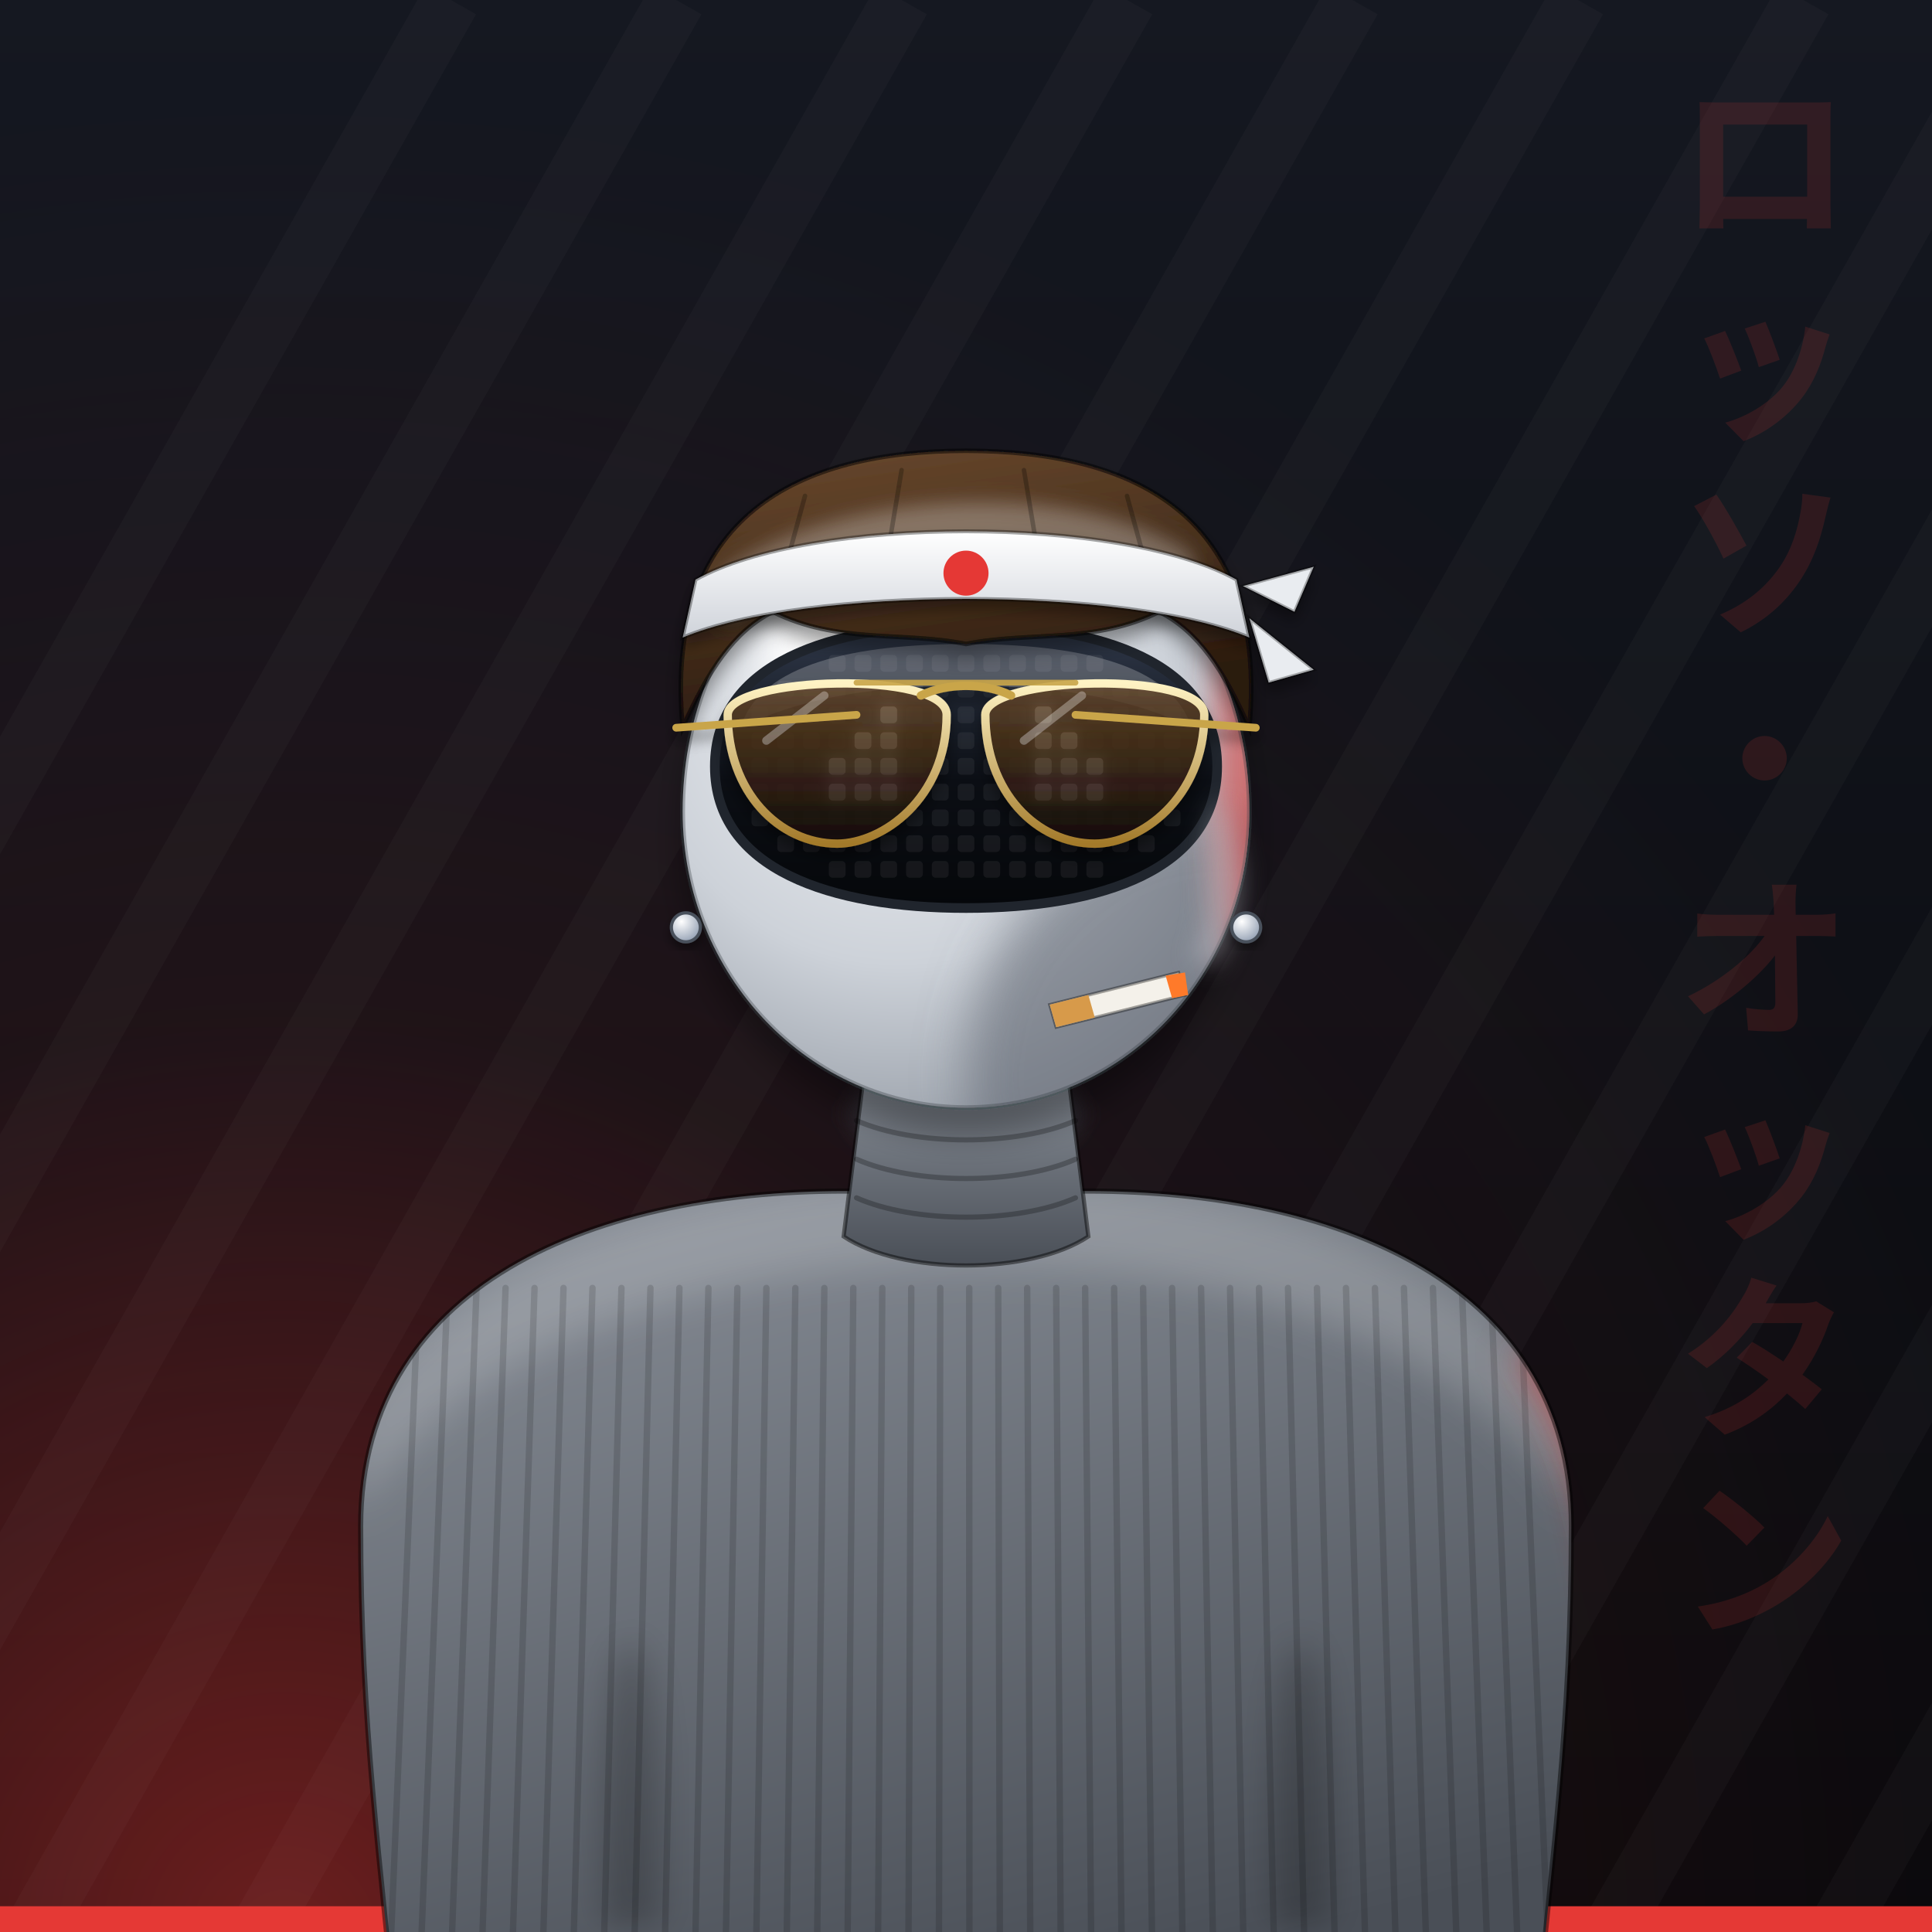
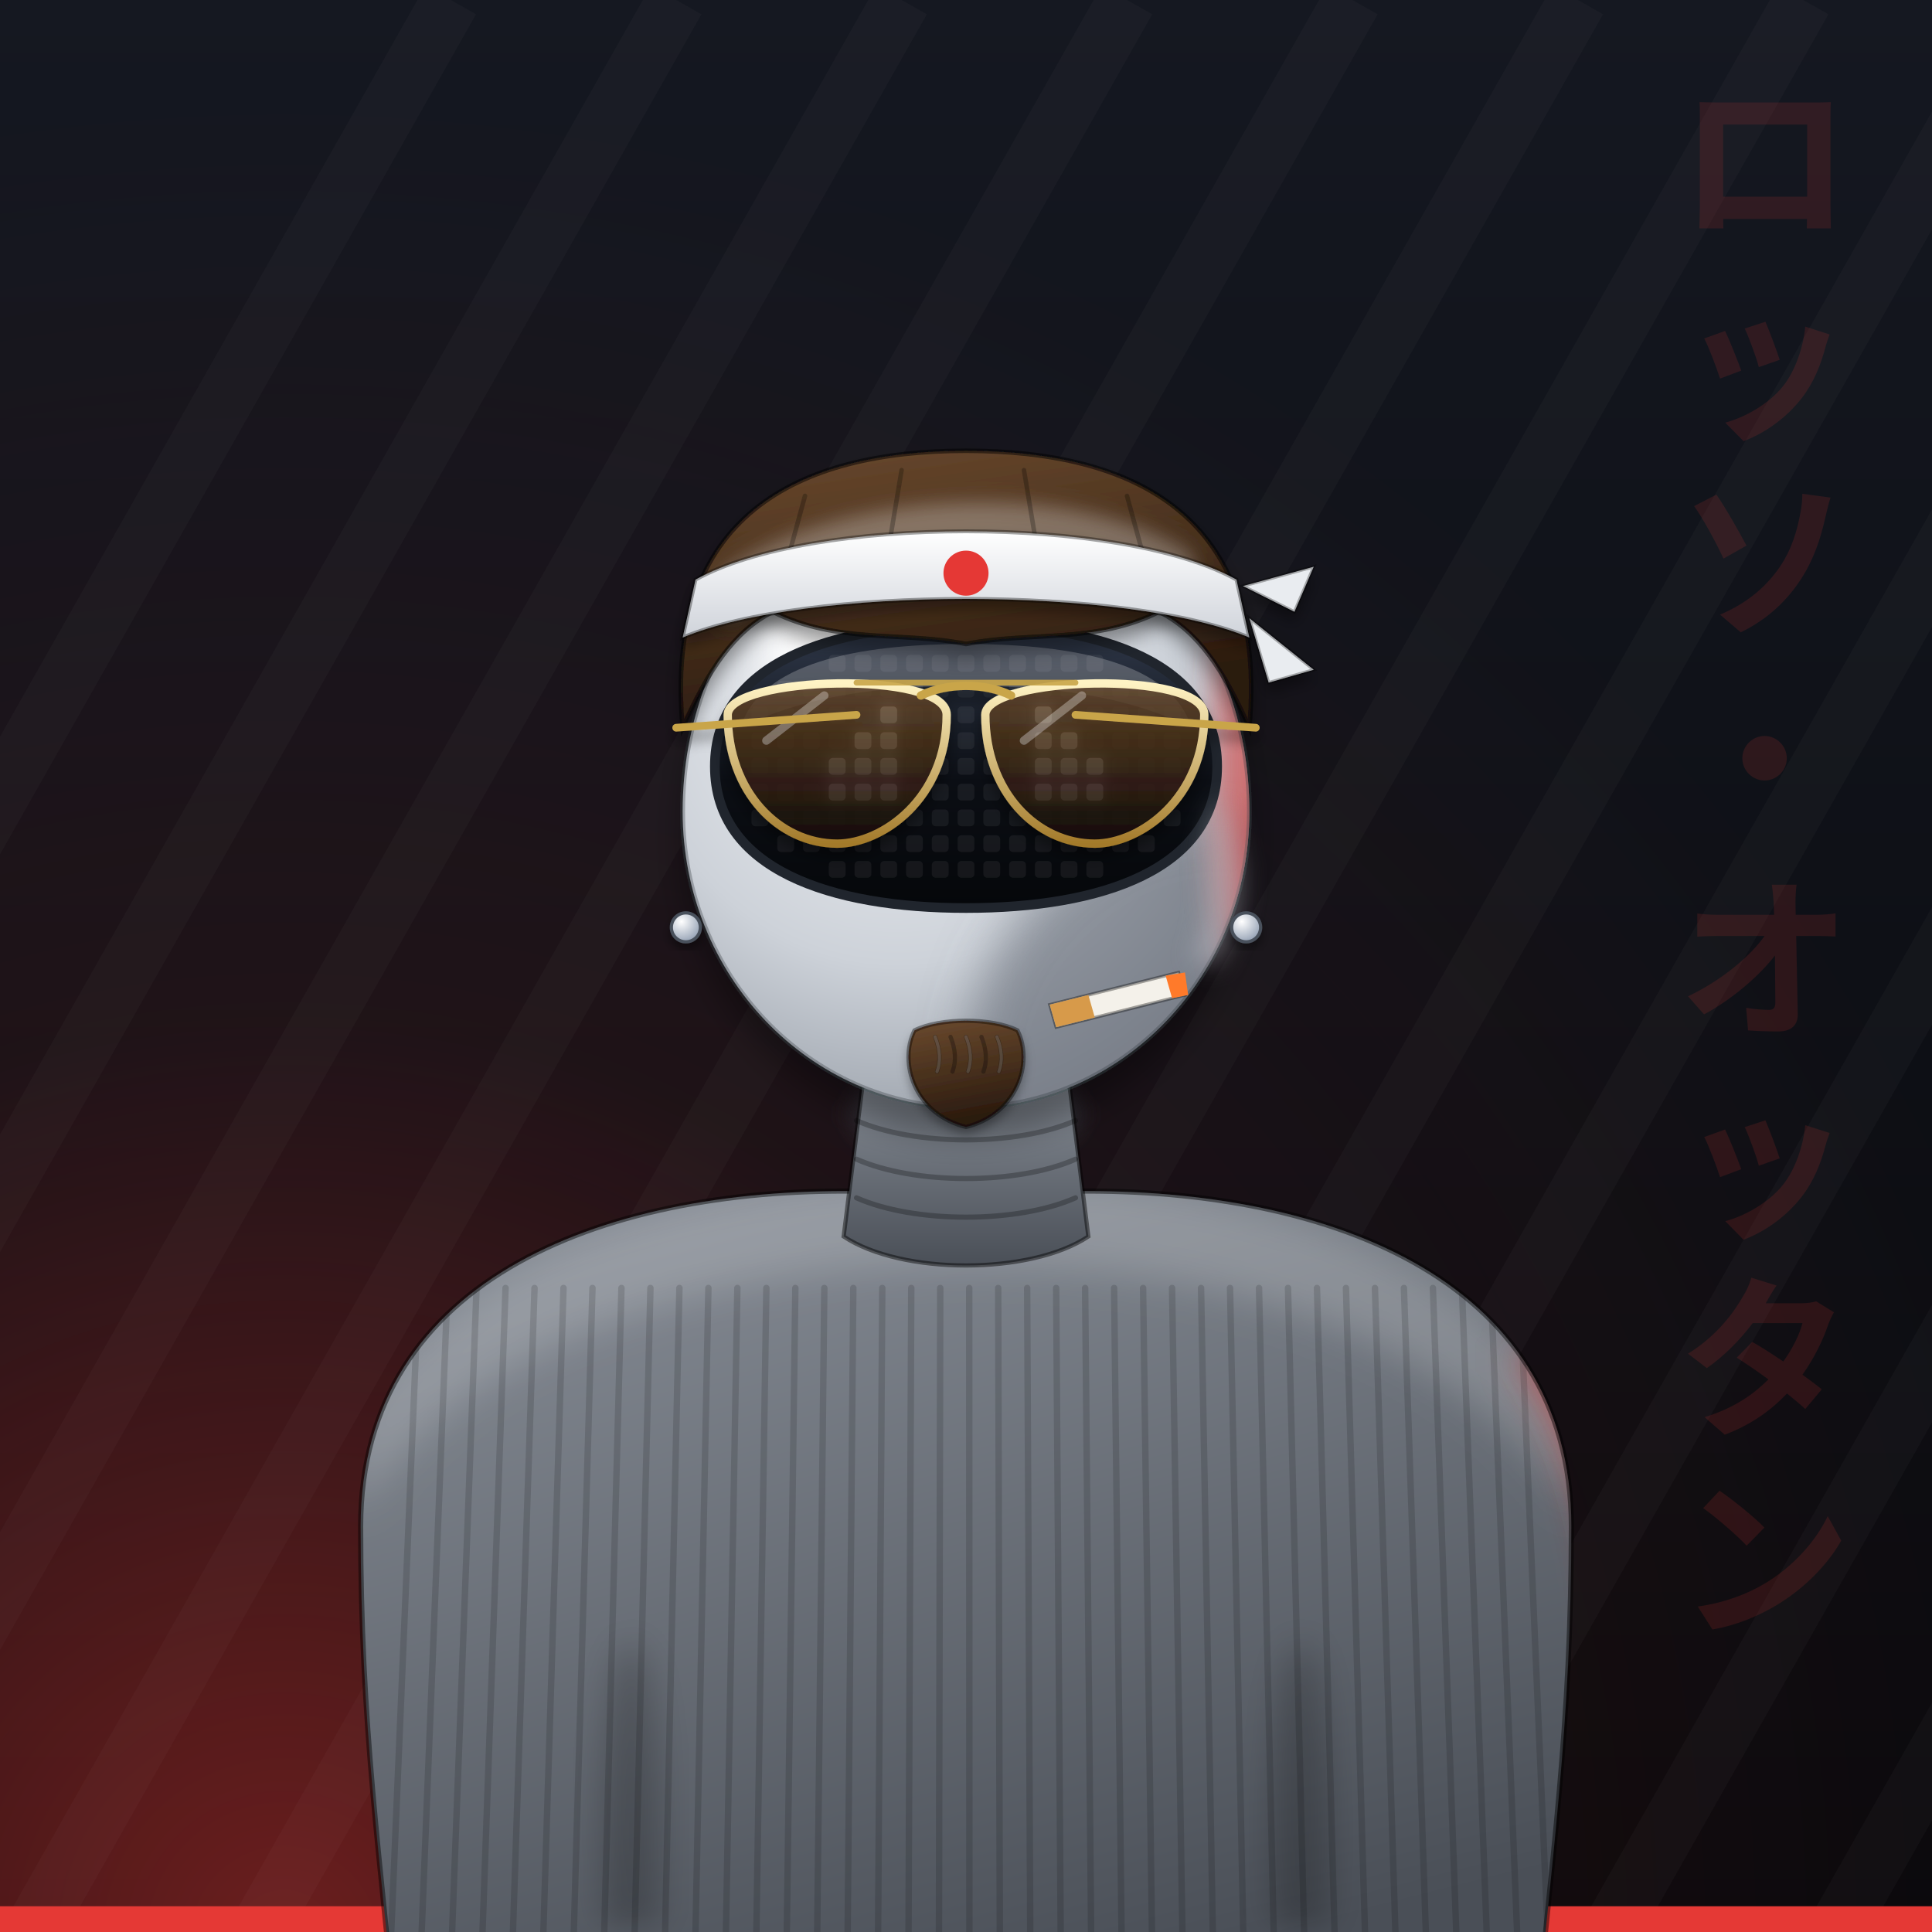
<svg xmlns="http://www.w3.org/2000/svg" viewBox="0 0 600 600" width="600" height="600">
  <defs>
    <linearGradient id="lg00001" x1="0" y1="0" x2="0" y2="1">
      <stop offset="0" stop-color="#151821" stop-opacity="1" />
      <stop offset="1" stop-color="#07080b" stop-opacity="1" />
    </linearGradient>
    <radialGradient id="rg00002" cx="0.15" cy="1" r="0.95">
      <stop offset="0" stop-color="#e53935" stop-opacity="0.45" />
      <stop offset="0.5" stop-color="#e53935" stop-opacity="0.08" />
      <stop offset="1" stop-color="#e53935" stop-opacity="0" />
    </radialGradient>
    <linearGradient id="lg00003" x1="0" y1="0" x2="0.3" y2="1">
      <stop offset="0" stop-color="#6b4a2e" stop-opacity="1" />
      <stop offset="1" stop-color="#2a1a0e" stop-opacity="1" />
    </linearGradient>
    <filter id="b5" x="-50%" y="-50%" width="200%" height="200%">
      <feGaussianBlur stdDeviation="3.0" />
    </filter>
    <filter id="b8" x="-50%" y="-50%" width="200%" height="200%">
      <feGaussianBlur stdDeviation="4.8" />
    </filter>
    <clipPath id="cp00006">
      <path d="M212,196 C206,130 248,110 300,110 C352,110 394,130 388,196 C380,178 372,166 360,160 C340,170 320,166 300,170 C280,166 260,170 240,160 C228,166 220,178 212,196 Z" />
    </clipPath>
    <filter id="ds00008" x="-30%" y="-30%" width="160%" height="160%">
      <feDropShadow dx="0" dy="4" stdDeviation="3.0" flood-opacity="0.4" />
    </filter>
    <clipPath id="cp00009">
      <path d="M278,296 L322,296 L326,384 L274,384 Z" />
    </clipPath>
    <radialGradient id="rg00010" cx="0.38" cy="0.3" r="0.85">
      <stop offset="0" stop-color="#f6f7f9" stop-opacity="1" />
      <stop offset="0.55" stop-color="#cdd2d9" stop-opacity="1" />
      <stop offset="1" stop-color="#8a919b" stop-opacity="1" />
    </radialGradient>
    <filter id="b6" x="-50%" y="-50%" width="200%" height="200%">
      <feGaussianBlur stdDeviation="3.6" />
    </filter>
    <filter id="b4" x="-50%" y="-50%" width="200%" height="200%">
      <feGaussianBlur stdDeviation="2.4" />
    </filter>
    <filter id="b2" x="-50%" y="-50%" width="200%" height="200%">
      <feGaussianBlur stdDeviation="1.2" />
    </filter>
    <clipPath id="cp00016">
      <path d="M118,480 C118,402 205,372 300,372 C395,372 482,402 482,480 C482,542 476,582 470,640 L130,640 C124,582 118,542 118,480 Z" />
    </clipPath>
    <radialGradient id="rg00017" cx="0.38" cy="0.3" r="0.85">
      <stop offset="0" stop-color="#f6f7f9" stop-opacity="1" />
      <stop offset="0.55" stop-color="#cdd2d9" stop-opacity="1" />
      <stop offset="1" stop-color="#8a919b" stop-opacity="1" />
    </radialGradient>
    <filter id="b26.0" x="-50%" y="-50%" width="200%" height="200%">
      <feGaussianBlur stdDeviation="15.6" />
    </filter>
    <filter id="b20.22222222222222" x="-50%" y="-50%" width="200%" height="200%">
      <feGaussianBlur stdDeviation="12.133" />
    </filter>
    <filter id="b18.2" x="-50%" y="-50%" width="200%" height="200%">
      <feGaussianBlur stdDeviation="10.92" />
    </filter>
    <clipPath id="cp00022">
      <path d="M112,474 C112,396 190,368 270,370 Q300,398 330,370 C410,368 488,396 488,474 C488,536 482,576 476,640 L124,640 C118,576 112,536 112,474 Z" />
    </clipPath>
    <linearGradient id="lg00023" x1="0" y1="0" x2="0.35" y2="1">
      <stop offset="0" stop-color="#8a9099" stop-opacity="1" />
      <stop offset="1" stop-color="#4a4f57" stop-opacity="1" />
    </linearGradient>
    <filter id="b10" x="-50%" y="-50%" width="200%" height="200%">
      <feGaussianBlur stdDeviation="6.0" />
    </filter>
    <filter id="b9" x="-50%" y="-50%" width="200%" height="200%">
      <feGaussianBlur stdDeviation="5.4" />
    </filter>
    <clipPath id="cp00028">
      <path d="M112,474 C112,396 190,368 270,370 Q300,398 330,370 C410,368 488,396 488,474 C488,536 482,576 476,640 L124,640 C118,576 112,536 112,474 Z" />
    </clipPath>
    <linearGradient id="lg00029" x1="0" y1="0" x2="0" y2="1">
      <stop offset="0" stop-color="#8a9099" stop-opacity="1" />
      <stop offset="1" stop-color="#4a4f57" stop-opacity="1" />
    </linearGradient>
    <clipPath id="cp00030">
      <path d="M300,122 C348.6,122 388,166.8 388,222 C388,272.8 348.6,314 300,314 C251.4,314 212,272.8 212,222 C212,166.8 251.4,122 300,122 Z" />
    </clipPath>
    <radialGradient id="rg00031" cx="0.38" cy="0.3" r="0.85">
      <stop offset="0" stop-color="#f6f7f9" stop-opacity="1" />
      <stop offset="0.55" stop-color="#cdd2d9" stop-opacity="1" />
      <stop offset="1" stop-color="#8a919b" stop-opacity="1" />
    </radialGradient>
    <filter id="b12.571428571428571" x="-50%" y="-50%" width="200%" height="200%">
      <feGaussianBlur stdDeviation="7.543" />
    </filter>
    <filter id="b9.777777777777779" x="-50%" y="-50%" width="200%" height="200%">
      <feGaussianBlur stdDeviation="5.867" />
    </filter>
    <filter id="b8.8" x="-50%" y="-50%" width="200%" height="200%">
      <feGaussianBlur stdDeviation="5.28" />
    </filter>
    <filter id="ds00037" x="-30%" y="-30%" width="160%" height="160%">
      <feDropShadow dx="0" dy="8" stdDeviation="5.0" flood-opacity="0.35" />
    </filter>
-     <linearGradient id="lg00038" x1="0" y1="0" x2="0" y2="1">
+     <linearGradient id="lg00038" x1="0" y1="0" x2="0.2" y2="1">
+       <stop offset="0" stop-color="#6b4a2e" stop-opacity="1" />
+       <stop offset="1" stop-color="#2a1a0e" stop-opacity="1" />
+     </linearGradient>
+     <clipPath id="cp00041">
+       <path d="M284,290 C292,286 308,286 316,290 C321,300 316,316 300,320 C284,316 279,300 284,290 Z" />
+     </clipPath>
+     <filter id="ds00043" x="-30%" y="-30%" width="160%" height="160%">
+       <feDropShadow dx="0" dy="2" stdDeviation="1.5" flood-opacity="0.35" />
+     </filter>
+     <linearGradient id="lg00044" x1="0" y1="0" x2="0" y2="1">
      <stop offset="0" stop-color="#30394a" stop-opacity="1" />
      <stop offset="0.55" stop-color="#0b0e14" stop-opacity="1" />
      <stop offset="1" stop-color="#05070a" stop-opacity="1" />
    </linearGradient>
-     <filter id="fxglowled00039f" x="-20%" y="-20%" width="140%" height="140%">
+     <filter id="fxglowled00045f" x="-20%" y="-20%" width="140%" height="140%">
      <feGaussianBlur stdDeviation="2.5" result="b" />
      <feMerge>
        <feMergeNode in="b" />
        <feMergeNode in="SourceGraphic" />
      </feMerge>
    </filter>
-     <clipPath id="cp00040">
+     <clipPath id="cp00046">
      <path d="M222,208 C222,176 258,164 300,164 C342,164 378,176 378,208 C378,240 342,252 300,252 C258,252 222,240 222,208 Z" />
    </clipPath>
-     <radialGradient id="rg00042" cx="0.35" cy="0.3" r="0.7">
+     <radialGradient id="rg00048" cx="0.35" cy="0.3" r="0.7">
      <stop offset="0" stop-color="#ffffff" stop-opacity="1" />
      <stop offset="1" stop-color="#9aa6b8" stop-opacity="1" />
    </radialGradient>
-     <radialGradient id="rg00043" cx="0.35" cy="0.3" r="0.7">
+     <radialGradient id="rg00049" cx="0.35" cy="0.3" r="0.7">
      <stop offset="0" stop-color="#ffffff" stop-opacity="1" />
      <stop offset="1" stop-color="#9aa6b8" stop-opacity="1" />
    </radialGradient>
-     <filter id="ds00045" x="-30%" y="-30%" width="160%" height="160%">
+     <filter id="ds00051" x="-30%" y="-30%" width="160%" height="160%">
      <feDropShadow dx="0" dy="2" stdDeviation="1.5" flood-opacity="0.4" />
    </filter>
-     <linearGradient id="lg00046" x1="0" y1="0" x2="0" y2="1">
+     <linearGradient id="lg00052" x1="0" y1="0" x2="0" y2="1">
      <stop offset="0" stop-color="#ffffff" stop-opacity="1" />
      <stop offset="1" stop-color="#cfd3da" stop-opacity="1" />
    </linearGradient>
-     <filter id="ds00048" x="-30%" y="-30%" width="160%" height="160%">
+     <filter id="ds00054" x="-30%" y="-30%" width="160%" height="160%">
      <feDropShadow dx="0" dy="3" stdDeviation="2.0" flood-opacity="0.35" />
    </filter>
-     <linearGradient id="lg00049" x1="0" y1="0" x2="0" y2="1">
+     <linearGradient id="lg00055" x1="0" y1="0" x2="0" y2="1">
      <stop offset="0" stop-color="#6a4a2a" stop-opacity="0.75" />
      <stop offset="1" stop-color="#120a05" stop-opacity="0.9" />
    </linearGradient>
-     <linearGradient id="lg00050" x1="0" y1="0" x2="0" y2="1">
+     <linearGradient id="lg00056" x1="0" y1="0" x2="0" y2="1">
      <stop offset="0" stop-color="#fff3c4" stop-opacity="1" />
      <stop offset="1" stop-color="#a37a2a" stop-opacity="1" />
    </linearGradient>
-     <linearGradient id="lg00051" x1="0" y1="0" x2="0" y2="1">
+     <linearGradient id="lg00057" x1="0" y1="0" x2="0" y2="1">
      <stop offset="0" stop-color="#6a4a2a" stop-opacity="0.75" />
      <stop offset="1" stop-color="#120a05" stop-opacity="0.9" />
    </linearGradient>
-     <linearGradient id="lg00052" x1="0" y1="0" x2="0" y2="1">
+     <linearGradient id="lg00058" x1="0" y1="0" x2="0" y2="1">
      <stop offset="0" stop-color="#fff3c4" stop-opacity="1" />
      <stop offset="1" stop-color="#a37a2a" stop-opacity="1" />
    </linearGradient>
-     <filter id="ds00054" x="-30%" y="-30%" width="160%" height="160%">
+     <filter id="ds00060" x="-30%" y="-30%" width="160%" height="160%">
      <feDropShadow dx="0" dy="3" stdDeviation="2.0" flood-opacity="0.4" />
    </filter>
  </defs>
  <g id="Hintergrund">
    <rect width="600" height="600" fill="url(#lg00001)" />
    <rect width="600" height="600" fill="url(#rg00002)" />
    <path d="M-200,600 L140,0" stroke="#ffffff" stroke-opacity=".025" stroke-width="18" />
    <path d="M-130,600 L210,0" stroke="#ffffff" stroke-opacity=".025" stroke-width="18" />
    <path d="M-60,600 L280,0" stroke="#ffffff" stroke-opacity=".025" stroke-width="18" />
    <path d="M10,600 L350,0" stroke="#ffffff" stroke-opacity=".025" stroke-width="18" />
    <path d="M80,600 L420,0" stroke="#ffffff" stroke-opacity=".025" stroke-width="18" />
    <path d="M150,600 L490,0" stroke="#ffffff" stroke-opacity=".025" stroke-width="18" />
    <path d="M220,600 L560,0" stroke="#ffffff" stroke-opacity=".025" stroke-width="18" />
    <path d="M290,600 L630,0" stroke="#ffffff" stroke-opacity=".025" stroke-width="18" />
    <path d="M360,600 L700,0" stroke="#ffffff" stroke-opacity=".025" stroke-width="18" />
    <path d="M430,600 L770,0" stroke="#ffffff" stroke-opacity=".025" stroke-width="18" />
    <path d="M500,600 L840,0" stroke="#ffffff" stroke-opacity=".025" stroke-width="18" />
    <path d="M570,600 L910,0" stroke="#ffffff" stroke-opacity=".025" stroke-width="18" />
    <path d="M640,600 L980,0" stroke="#ffffff" stroke-opacity=".025" stroke-width="18" />
    <path d="M710,600 L1050,0" stroke="#ffffff" stroke-opacity=".025" stroke-width="18" />
    <text x="548" y="70" text-anchor="middle" font-size="54" font-weight="700" font-family="Yu Gothic, Meiryo, Noto Sans JP, sans-serif" fill="#e53935" fill-opacity=".14">ロ</text>
    <text x="548" y="132" text-anchor="middle" font-size="54" font-weight="700" font-family="Yu Gothic, Meiryo, Noto Sans JP, sans-serif" fill="#e53935" fill-opacity=".14">ッ</text>
    <text x="548" y="194" text-anchor="middle" font-size="54" font-weight="700" font-family="Yu Gothic, Meiryo, Noto Sans JP, sans-serif" fill="#e53935" fill-opacity=".14">ソ</text>
    <text x="548" y="256" text-anchor="middle" font-size="54" font-weight="700" font-family="Yu Gothic, Meiryo, Noto Sans JP, sans-serif" fill="#e53935" fill-opacity=".14">・</text>
    <text x="548" y="318" text-anchor="middle" font-size="54" font-weight="700" font-family="Yu Gothic, Meiryo, Noto Sans JP, sans-serif" fill="#e53935" fill-opacity=".14">オ</text>
    <text x="548" y="380" text-anchor="middle" font-size="54" font-weight="700" font-family="Yu Gothic, Meiryo, Noto Sans JP, sans-serif" fill="#e53935" fill-opacity=".14">ッ</text>
    <text x="548" y="442" text-anchor="middle" font-size="54" font-weight="700" font-family="Yu Gothic, Meiryo, Noto Sans JP, sans-serif" fill="#e53935" fill-opacity=".14">タ</text>
    <text x="548" y="504" text-anchor="middle" font-size="54" font-weight="700" font-family="Yu Gothic, Meiryo, Noto Sans JP, sans-serif" fill="#e53935" fill-opacity=".14">ン</text>
    <rect y="592" width="600" height="8" fill="#e53935" />
  </g>
  <g id="Koerper">
    <path d="M278,296 L322,296 L326,384 L274,384 Z" fill="url(#rg00010)" />
    <g clip-path="url(#cp00009)">
      <path id="fxblur00011" d="M323.4,342.6 C336.3,342.6 346.8,359.2 346.8,379.6 C346.8,400 336.3,416.6 323.4,416.6 C310.5,416.6 300,400 300,379.6 C300,359.2 310.5,342.6 323.4,342.6 Z" fill="#5b626d" opacity="0.55" filter="url(#b6)" />
      <path id="fxblur00012" d="M291.7,307.4 C297.4,307.4 302.1,312.6 302.1,318.9 C302.1,325.2 297.4,330.3 291.7,330.3 C285.9,330.3 281.3,325.2 281.3,318.9 C281.3,312.6 285.9,307.4 291.7,307.4 Z" fill="#ffffff" opacity="0.9" filter="url(#b4)" />
      <path id="fxblur00013" d="M289.6,310.1 C291.3,310.1 292.7,311.7 292.7,313.6 C292.7,315.5 291.3,317.1 289.6,317.1 C287.9,317.1 286.5,315.5 286.5,313.6 C286.5,311.7 287.9,310.1 289.6,310.1 Z" fill="#ffffff" opacity="1" filter="url(#b2)" />
      <path id="fxblur00014" d="M330.2,291.6 C334.2,291.6 337.4,311.3 337.4,335.6 C337.4,359.9 334.2,379.6 330.2,379.6 C326.1,379.6 322.9,359.9 322.9,335.6 C322.9,311.3 326.1,291.6 330.2,291.6 Z" fill="#e53935" opacity="0.55" filter="url(#b4)" />
    </g>
    <path d="M278,296 L322,296 L326,384 L274,384 Z" fill="none" stroke="#3a3f47" stroke-opacity=".35" stroke-width="1.5" />
    <path id="fxblur00015" d="M300,332 C319.9,332 336,338.3 336,346 C336,353.7 319.9,360 300,360 C280.1,360 264,353.7 264,346 C264,338.3 280.1,332 300,332 Z" fill="#3a3f47" opacity="0.6" filter="url(#b6)" />
    <path d="M118,480 C118,402 205,372 300,372 C395,372 482,402 482,480 C482,542 476,582 470,640 L130,640 C124,582 118,542 118,480 Z" fill="url(#rg00017)" />
    <g clip-path="url(#cp00016)">
      <path id="fxblur00018" d="M463.8,514 C554.3,514 627.6,564.4 627.6,626.6 C627.6,688.8 554.3,739.2 463.8,739.2 C373.3,739.2 300,688.8 300,626.6 C300,564.4 373.3,514 463.8,514 Z" fill="#5b626d" opacity="0.55" filter="url(#b26.0)" />
      <path id="fxblur00019" d="M241.8,406.8 C282,406.8 314.6,422.4 314.6,441.7 C314.6,460.9 282,476.5 241.8,476.5 C201.6,476.5 169,460.9 169,441.7 C169,422.4 201.6,406.8 241.8,406.8 Z" fill="#ffffff" opacity="0.9" filter="url(#b20.22222222222222)" />
      <path id="fxblur00020" d="M227.2,414.9 C239.3,414.9 249,419.7 249,425.6 C249,431.5 239.3,436.3 227.2,436.3 C215.1,436.3 205.4,431.5 205.4,425.6 C205.4,419.7 215.1,414.9 227.2,414.9 Z" fill="#ffffff" opacity="1" filter="url(#b2)" />
      <path id="fxblur00021" d="M511.1,358.6 C539.3,358.6 562.1,418.6 562.1,492.6 C562.1,566.6 539.3,626.6 511.1,626.6 C483,626.6 460.2,566.6 460.2,492.6 C460.2,418.6 483,358.6 511.1,358.6 Z" fill="#e53935" opacity="0.55" filter="url(#b18.2)" />
    </g>
    <path d="M118,480 C118,402 205,372 300,372 C395,372 482,402 482,480 C482,542 476,582 470,640 L130,640 C124,582 118,542 118,480 Z" fill="none" stroke="#3a3f47" stroke-opacity=".35" stroke-width="1.5" />
  </g>
  <g id="Oberteil">
    <path d="M112,474 C112,396 190,368 270,370 Q300,398 330,370 C410,368 488,396 488,474 C488,536 482,576 476,640 L124,640 C118,576 112,536 112,474 Z" fill="url(#lg00023)" />
    <g clip-path="url(#cp00022)">
      <path id="fxblur00024" d="M110,470 C150,410 230,392 300,392 C370,392 450,410 490,470 L490,440 C450,380 370,366 300,366 C230,366 150,380 110,440 Z" fill="#ffffff" opacity="0.175" filter="url(#b10)" />
      <path id="fxblur00025" d="M196,510 C201,510 205,536.9 205,570 C205,603.1 201,630 196,630 C191,630 187,603.1 187,570 C187,536.9 191,510 196,510 Z" fill="#000000" opacity="0.22" filter="url(#b9)" />
      <path id="fxblur00026" d="M404,510 C409,510 413,536.9 413,570 C413,603.1 409,630 404,630 C399,630 395,603.1 395,570 C395,536.9 399,510 404,510 Z" fill="#000000" opacity="0.22" filter="url(#b9)" />
      <path id="fxblur00027" d="M470,420 C510,470 505,560 490,640 L520,640 L520,420 Z" fill="#e53935" opacity="0.6" filter="url(#b10)" />
    </g>
    <path d="M112,474 C112,396 190,368 270,370 Q300,398 330,370 C410,368 488,396 488,474 C488,536 482,576 476,640 L124,640 C118,576 112,536 112,474 Z" fill="none" stroke="#000" stroke-opacity=".45" stroke-width="1.6" />
    <g clip-path="url(#cp00028)">
      <path d="M130,400 L119.8,640" fill="none" stroke="#000" stroke-opacity="0.14" stroke-width="2" stroke-linecap="round" stroke-linejoin="round" />
      <path d="M139,400 L129.34,640" fill="none" stroke="#000" stroke-opacity="0.14" stroke-width="2" stroke-linecap="round" stroke-linejoin="round" />
      <path d="M148,400 L138.88,640" fill="none" stroke="#000" stroke-opacity="0.14" stroke-width="2" stroke-linecap="round" stroke-linejoin="round" />
      <path d="M157,400 L148.42,640" fill="none" stroke="#000" stroke-opacity="0.14" stroke-width="2" stroke-linecap="round" stroke-linejoin="round" />
      <path d="M166,400 L157.96,640" fill="none" stroke="#000" stroke-opacity="0.14" stroke-width="2" stroke-linecap="round" stroke-linejoin="round" />
      <path d="M175,400 L167.5,640" fill="none" stroke="#000" stroke-opacity="0.14" stroke-width="2" stroke-linecap="round" stroke-linejoin="round" />
      <path d="M184,400 L177.04,640" fill="none" stroke="#000" stroke-opacity="0.14" stroke-width="2" stroke-linecap="round" stroke-linejoin="round" />
      <path d="M193,400 L186.58,640" fill="none" stroke="#000" stroke-opacity="0.14" stroke-width="2" stroke-linecap="round" stroke-linejoin="round" />
      <path d="M202,400 L196.12,640" fill="none" stroke="#000" stroke-opacity="0.14" stroke-width="2" stroke-linecap="round" stroke-linejoin="round" />
      <path d="M211,400 L205.66,640" fill="none" stroke="#000" stroke-opacity="0.14" stroke-width="2" stroke-linecap="round" stroke-linejoin="round" />
      <path d="M220,400 L215.2,640" fill="none" stroke="#000" stroke-opacity="0.14" stroke-width="2" stroke-linecap="round" stroke-linejoin="round" />
      <path d="M229,400 L224.74,640" fill="none" stroke="#000" stroke-opacity="0.14" stroke-width="2" stroke-linecap="round" stroke-linejoin="round" />
      <path d="M238,400 L234.28,640" fill="none" stroke="#000" stroke-opacity="0.14" stroke-width="2" stroke-linecap="round" stroke-linejoin="round" />
      <path d="M247,400 L243.82,640" fill="none" stroke="#000" stroke-opacity="0.14" stroke-width="2" stroke-linecap="round" stroke-linejoin="round" />
      <path d="M256,400 L253.36,640" fill="none" stroke="#000" stroke-opacity="0.14" stroke-width="2" stroke-linecap="round" stroke-linejoin="round" />
      <path d="M265,400 L262.9,640" fill="none" stroke="#000" stroke-opacity="0.14" stroke-width="2" stroke-linecap="round" stroke-linejoin="round" />
      <path d="M274,400 L272.44,640" fill="none" stroke="#000" stroke-opacity="0.14" stroke-width="2" stroke-linecap="round" stroke-linejoin="round" />
      <path d="M283,400 L281.98,640" fill="none" stroke="#000" stroke-opacity="0.14" stroke-width="2" stroke-linecap="round" stroke-linejoin="round" />
      <path d="M292,400 L291.52,640" fill="none" stroke="#000" stroke-opacity="0.14" stroke-width="2" stroke-linecap="round" stroke-linejoin="round" />
      <path d="M301,400 L301.06,640" fill="none" stroke="#000" stroke-opacity="0.14" stroke-width="2" stroke-linecap="round" stroke-linejoin="round" />
      <path d="M310,400 L310.6,640" fill="none" stroke="#000" stroke-opacity="0.14" stroke-width="2" stroke-linecap="round" stroke-linejoin="round" />
      <path d="M319,400 L320.14,640" fill="none" stroke="#000" stroke-opacity="0.14" stroke-width="2" stroke-linecap="round" stroke-linejoin="round" />
      <path d="M328,400 L329.68,640" fill="none" stroke="#000" stroke-opacity="0.14" stroke-width="2" stroke-linecap="round" stroke-linejoin="round" />
      <path d="M337,400 L339.22,640" fill="none" stroke="#000" stroke-opacity="0.14" stroke-width="2" stroke-linecap="round" stroke-linejoin="round" />
      <path d="M346,400 L348.76,640" fill="none" stroke="#000" stroke-opacity="0.14" stroke-width="2" stroke-linecap="round" stroke-linejoin="round" />
      <path d="M355,400 L358.3,640" fill="none" stroke="#000" stroke-opacity="0.14" stroke-width="2" stroke-linecap="round" stroke-linejoin="round" />
      <path d="M364,400 L367.84,640" fill="none" stroke="#000" stroke-opacity="0.14" stroke-width="2" stroke-linecap="round" stroke-linejoin="round" />
      <path d="M373,400 L377.38,640" fill="none" stroke="#000" stroke-opacity="0.14" stroke-width="2" stroke-linecap="round" stroke-linejoin="round" />
      <path d="M382,400 L386.92,640" fill="none" stroke="#000" stroke-opacity="0.14" stroke-width="2" stroke-linecap="round" stroke-linejoin="round" />
      <path d="M391,400 L396.46,640" fill="none" stroke="#000" stroke-opacity="0.14" stroke-width="2" stroke-linecap="round" stroke-linejoin="round" />
      <path d="M400,400 L406.0,640" fill="none" stroke="#000" stroke-opacity="0.14" stroke-width="2" stroke-linecap="round" stroke-linejoin="round" />
      <path d="M409,400 L415.54,640" fill="none" stroke="#000" stroke-opacity="0.14" stroke-width="2" stroke-linecap="round" stroke-linejoin="round" />
      <path d="M418,400 L425.08,640" fill="none" stroke="#000" stroke-opacity="0.14" stroke-width="2" stroke-linecap="round" stroke-linejoin="round" />
      <path d="M427,400 L434.62,640" fill="none" stroke="#000" stroke-opacity="0.14" stroke-width="2" stroke-linecap="round" stroke-linejoin="round" />
      <path d="M436,400 L444.16,640" fill="none" stroke="#000" stroke-opacity="0.14" stroke-width="2" stroke-linecap="round" stroke-linejoin="round" />
      <path d="M445,400 L453.7,640" fill="none" stroke="#000" stroke-opacity="0.14" stroke-width="2" stroke-linecap="round" stroke-linejoin="round" />
      <path d="M454,400 L463.24,640" fill="none" stroke="#000" stroke-opacity="0.14" stroke-width="2" stroke-linecap="round" stroke-linejoin="round" />
      <path d="M463,400 L472.78,640" fill="none" stroke="#000" stroke-opacity="0.14" stroke-width="2" stroke-linecap="round" stroke-linejoin="round" />
      <path d="M472,400 L482.32,640" fill="none" stroke="#000" stroke-opacity="0.14" stroke-width="2" stroke-linecap="round" stroke-linejoin="round" />
    </g>
    <path d="M268,336 C268,330 332,330 332,336 L338,384 C320,396 280,396 262,384 Z" fill="url(#lg00029)" stroke="#000" stroke-opacity=".45" stroke-width="1.3" />
    <path d="M266,348 C284,356 316,356 334,348" fill="none" stroke="#000" stroke-opacity="0.25" stroke-width="1.6" stroke-linecap="round" stroke-linejoin="round" />
    <path d="M266,360 C284,368 316,368 334,360" fill="none" stroke="#000" stroke-opacity="0.25" stroke-width="1.6" stroke-linecap="round" stroke-linejoin="round" />
    <path d="M266,372 C284,380 316,380 334,372" fill="none" stroke="#000" stroke-opacity="0.25" stroke-width="1.6" stroke-linecap="round" stroke-linejoin="round" />
  </g>
  <g id="Kopf" transform="translate(0,30)">
    <g id="fxds00036" filter="url(#ds00037)">
      <path d="M300,122 C348.6,122 388,166.8 388,222 C388,272.8 348.6,314 300,314 C251.4,314 212,272.8 212,222 C212,166.8 251.4,122 300,122 Z" fill="url(#rg00031)" />
      <g clip-path="url(#cp00030)">
        <path id="fxblur00032" d="M379.2,223.8 C422.9,223.8 458.4,259.9 458.4,304.4 C458.4,348.9 422.9,385 379.2,385 C335.5,385 300,348.9 300,304.4 C300,259.9 335.5,223.8 379.2,223.8 Z" fill="#5b626d" opacity="0.55" filter="url(#b12.571428571428571)" />
        <path id="fxblur00033" d="M271.8,147 C291.3,147 307,158.1 307,171.9 C307,185.7 291.3,196.9 271.8,196.9 C252.4,196.9 236.6,185.7 236.6,171.9 C236.6,158.1 252.4,147 271.8,147 Z" fill="#ffffff" opacity="0.9" filter="url(#b9.777777777777779)" />
        <path id="fxblur00034" d="M264.8,152.7 C270.6,152.7 275.4,156.2 275.4,160.4 C275.4,164.6 270.6,168.1 264.8,168.1 C259,168.1 254.2,164.6 254.2,160.4 C254.2,156.2 259,152.7 264.8,152.7 Z" fill="#ffffff" opacity="1" filter="url(#b2)" />
        <path id="fxblur00035" d="M402.1,112.4 C415.7,112.4 426.7,155.4 426.7,208.4 C426.7,261.4 415.7,304.4 402.1,304.4 C388.5,304.4 377.4,261.4 377.4,208.4 C377.4,155.4 388.5,112.4 402.1,112.4 Z" fill="#e53935" opacity="0.55" filter="url(#b8.8)" />
      </g>
      <path d="M300,122 C348.6,122 388,166.8 388,222 C388,272.8 348.6,314 300,314 C251.4,314 212,272.8 212,222 C212,166.8 251.4,122 300,122 Z" fill="none" stroke="#3a3f47" stroke-opacity=".35" stroke-width="1.5" />
    </g>
  </g>
+   <g id="Bart" transform="translate(0,30)">
+     <g id="fxds00042" filter="url(#ds00043)">
+       <path d="M284,290 C292,286 308,286 316,290 C321,300 316,316 300,320 C284,316 279,300 284,290 Z" fill="url(#lg00038)" />
+       <g clip-path="url(#cp00041)">
+         <path id="fxblur00039" d="M250,262 C270,256 300,256 318,262 L318,276 C300,270 270,270 250,276 Z" fill="#ffffff" opacity="0.18" filter="url(#b5)" />
+         <path id="fxblur00040" d="M372,214 C398,246 394,290 360,320 L420,330 L420,200 Z" fill="#e53935" opacity="0.28" filter="url(#b8)" />
+         <path d="M290.4,292 q2.4,6 0.6,10.8" fill="none" stroke="#000" stroke-opacity="0.28" stroke-width="1.3" stroke-linecap="round" stroke-linejoin="round" />
+         <path d="M295.2,292 q2.4,6 0.6,10.8" fill="none" stroke="#000" stroke-opacity="0.28" stroke-width="1.3" stroke-linecap="round" stroke-linejoin="round" />
+         <path d="M300,292 q2.4,6 0.6,10.8" fill="none" stroke="#000" stroke-opacity="0.28" stroke-width="1.3" stroke-linecap="round" stroke-linejoin="round" />
+         <path d="M304.8,292 q2.4,6 0.6,10.8" fill="none" stroke="#000" stroke-opacity="0.28" stroke-width="1.3" stroke-linecap="round" stroke-linejoin="round" />
+         <path d="M309.6,292 q2.4,6 0.6,10.8" fill="none" stroke="#000" stroke-opacity="0.28" stroke-width="1.3" stroke-linecap="round" stroke-linejoin="round" />
+         <path d="M290.4,292 q2.4,6 0.6,10.8" fill="none" stroke="#ffffff" stroke-opacity="0.16" stroke-width="1" stroke-linecap="round" stroke-linejoin="round" />
+         <path d="M300,292 q2.4,6 0.6,10.8" fill="none" stroke="#ffffff" stroke-opacity="0.16" stroke-width="1" stroke-linecap="round" stroke-linejoin="round" />
+         <path d="M309.6,292 q2.4,6 0.6,10.8" fill="none" stroke="#ffffff" stroke-opacity="0.16" stroke-width="1" stroke-linecap="round" stroke-linejoin="round" />
+       </g>
+       <path d="M284,290 C292,286 308,286 316,290 C321,300 316,316 300,320 C284,316 279,300 284,290 Z" fill="none" stroke="#000" stroke-opacity=".38" stroke-width="1.3" />
+     </g>
+   </g>
  <g id="Visier" transform="translate(0,30)">
-     <path d="M222,208 C222,176 258,164 300,164 C342,164 378,176 378,208 C378,240 342,252 300,252 C258,252 222,240 222,208 Z" fill="url(#lg00038)" stroke="#20252d" stroke-width="3" />
+     <path d="M222,208 C222,176 258,164 300,164 C342,164 378,176 378,208 C378,240 342,252 300,252 C258,252 222,240 222,208 Z" fill="url(#lg00044)" stroke="#20252d" stroke-width="3" />
    <g fill="#ffffff" fill-opacity=".06">
      <rect x="257.4" y="173.4" width="5.2" height="5.2" rx="1.2" />
      <rect x="265.4" y="173.4" width="5.2" height="5.2" rx="1.2" />
      <rect x="273.4" y="173.4" width="5.2" height="5.2" rx="1.2" />
      <rect x="281.4" y="173.4" width="5.2" height="5.2" rx="1.2" />
      <rect x="289.4" y="173.4" width="5.2" height="5.2" rx="1.2" />
      <rect x="297.4" y="173.4" width="5.2" height="5.2" rx="1.2" />
      <rect x="305.4" y="173.4" width="5.2" height="5.2" rx="1.2" />
      <rect x="313.4" y="173.4" width="5.2" height="5.2" rx="1.2" />
      <rect x="321.4" y="173.4" width="5.2" height="5.2" rx="1.2" />
      <rect x="329.4" y="173.4" width="5.2" height="5.2" rx="1.2" />
      <rect x="337.4" y="173.4" width="5.2" height="5.2" rx="1.2" />
      <rect x="241.4" y="181.4" width="5.2" height="5.2" rx="1.2" />
      <rect x="249.4" y="181.4" width="5.2" height="5.2" rx="1.2" />
      <rect x="257.4" y="181.4" width="5.2" height="5.2" rx="1.2" />
      <rect x="265.4" y="181.4" width="5.2" height="5.2" rx="1.2" />
      <rect x="273.4" y="181.4" width="5.2" height="5.2" rx="1.2" />
      <rect x="281.4" y="181.4" width="5.2" height="5.2" rx="1.2" />
      <rect x="289.4" y="181.4" width="5.2" height="5.2" rx="1.2" />
      <rect x="297.4" y="181.4" width="5.2" height="5.2" rx="1.2" />
      <rect x="305.4" y="181.4" width="5.2" height="5.2" rx="1.2" />
      <rect x="313.4" y="181.4" width="5.2" height="5.2" rx="1.2" />
      <rect x="321.4" y="181.4" width="5.2" height="5.2" rx="1.2" />
      <rect x="329.4" y="181.4" width="5.2" height="5.2" rx="1.2" />
      <rect x="337.4" y="181.4" width="5.2" height="5.2" rx="1.2" />
      <rect x="345.4" y="181.4" width="5.2" height="5.2" rx="1.2" />
      <rect x="353.4" y="181.4" width="5.2" height="5.2" rx="1.2" />
      <rect x="233.4" y="189.4" width="5.2" height="5.2" rx="1.2" />
      <rect x="241.4" y="189.4" width="5.2" height="5.2" rx="1.2" />
      <rect x="249.4" y="189.4" width="5.2" height="5.2" rx="1.2" />
      <rect x="257.4" y="189.4" width="5.2" height="5.2" rx="1.2" />
      <rect x="265.4" y="189.4" width="5.2" height="5.2" rx="1.2" />
      <rect x="273.4" y="189.4" width="5.2" height="5.2" rx="1.2" />
      <rect x="281.4" y="189.4" width="5.2" height="5.2" rx="1.2" />
      <rect x="289.4" y="189.4" width="5.2" height="5.2" rx="1.2" />
      <rect x="297.4" y="189.4" width="5.2" height="5.2" rx="1.2" />
      <rect x="305.4" y="189.4" width="5.2" height="5.2" rx="1.2" />
      <rect x="313.4" y="189.4" width="5.2" height="5.2" rx="1.2" />
      <rect x="321.4" y="189.4" width="5.2" height="5.2" rx="1.2" />
      <rect x="329.4" y="189.4" width="5.2" height="5.2" rx="1.2" />
      <rect x="337.4" y="189.4" width="5.2" height="5.2" rx="1.2" />
      <rect x="345.4" y="189.4" width="5.2" height="5.2" rx="1.2" />
      <rect x="353.4" y="189.4" width="5.2" height="5.2" rx="1.2" />
      <rect x="361.4" y="189.4" width="5.2" height="5.2" rx="1.2" />
      <rect x="233.4" y="197.4" width="5.2" height="5.2" rx="1.2" />
      <rect x="241.4" y="197.4" width="5.2" height="5.2" rx="1.2" />
      <rect x="249.4" y="197.4" width="5.2" height="5.2" rx="1.2" />
      <rect x="257.4" y="197.4" width="5.2" height="5.2" rx="1.2" />
      <rect x="265.4" y="197.4" width="5.2" height="5.2" rx="1.2" />
      <rect x="273.4" y="197.4" width="5.2" height="5.2" rx="1.2" />
      <rect x="281.4" y="197.4" width="5.2" height="5.2" rx="1.2" />
      <rect x="289.4" y="197.4" width="5.2" height="5.2" rx="1.2" />
      <rect x="297.4" y="197.4" width="5.2" height="5.2" rx="1.2" />
      <rect x="305.4" y="197.4" width="5.2" height="5.2" rx="1.2" />
      <rect x="313.4" y="197.4" width="5.2" height="5.2" rx="1.2" />
      <rect x="321.4" y="197.4" width="5.2" height="5.2" rx="1.2" />
      <rect x="329.4" y="197.4" width="5.2" height="5.2" rx="1.2" />
      <rect x="337.4" y="197.4" width="5.2" height="5.2" rx="1.2" />
      <rect x="345.4" y="197.4" width="5.2" height="5.2" rx="1.2" />
      <rect x="353.4" y="197.4" width="5.2" height="5.2" rx="1.2" />
      <rect x="361.4" y="197.4" width="5.2" height="5.2" rx="1.2" />
      <rect x="233.4" y="205.4" width="5.2" height="5.2" rx="1.2" />
      <rect x="241.4" y="205.4" width="5.2" height="5.2" rx="1.2" />
      <rect x="249.4" y="205.4" width="5.2" height="5.2" rx="1.2" />
      <rect x="257.4" y="205.4" width="5.2" height="5.2" rx="1.2" />
      <rect x="265.4" y="205.4" width="5.2" height="5.2" rx="1.2" />
      <rect x="273.4" y="205.4" width="5.2" height="5.2" rx="1.2" />
      <rect x="281.4" y="205.4" width="5.2" height="5.2" rx="1.2" />
      <rect x="289.4" y="205.4" width="5.2" height="5.2" rx="1.2" />
      <rect x="297.4" y="205.4" width="5.2" height="5.2" rx="1.2" />
      <rect x="305.4" y="205.4" width="5.2" height="5.2" rx="1.2" />
      <rect x="313.4" y="205.4" width="5.2" height="5.2" rx="1.2" />
      <rect x="321.4" y="205.4" width="5.2" height="5.2" rx="1.2" />
      <rect x="329.4" y="205.4" width="5.2" height="5.2" rx="1.2" />
      <rect x="337.4" y="205.4" width="5.2" height="5.2" rx="1.2" />
      <rect x="345.4" y="205.4" width="5.2" height="5.2" rx="1.2" />
      <rect x="353.4" y="205.4" width="5.2" height="5.2" rx="1.2" />
      <rect x="361.4" y="205.4" width="5.2" height="5.2" rx="1.2" />
      <rect x="233.4" y="213.4" width="5.2" height="5.2" rx="1.2" />
      <rect x="241.4" y="213.4" width="5.2" height="5.2" rx="1.2" />
      <rect x="249.4" y="213.4" width="5.2" height="5.2" rx="1.2" />
      <rect x="257.4" y="213.4" width="5.2" height="5.2" rx="1.2" />
      <rect x="265.4" y="213.4" width="5.2" height="5.2" rx="1.2" />
      <rect x="273.4" y="213.4" width="5.2" height="5.2" rx="1.2" />
      <rect x="281.4" y="213.4" width="5.2" height="5.2" rx="1.2" />
      <rect x="289.4" y="213.4" width="5.2" height="5.2" rx="1.2" />
      <rect x="297.4" y="213.4" width="5.2" height="5.2" rx="1.2" />
      <rect x="305.4" y="213.4" width="5.2" height="5.2" rx="1.2" />
      <rect x="313.4" y="213.4" width="5.2" height="5.2" rx="1.2" />
      <rect x="321.4" y="213.4" width="5.2" height="5.2" rx="1.2" />
      <rect x="329.4" y="213.4" width="5.2" height="5.2" rx="1.2" />
      <rect x="337.4" y="213.4" width="5.2" height="5.2" rx="1.2" />
      <rect x="345.4" y="213.4" width="5.2" height="5.2" rx="1.2" />
      <rect x="353.4" y="213.4" width="5.2" height="5.2" rx="1.2" />
      <rect x="361.4" y="213.4" width="5.2" height="5.2" rx="1.2" />
      <rect x="233.4" y="221.4" width="5.2" height="5.2" rx="1.2" />
      <rect x="241.4" y="221.4" width="5.2" height="5.2" rx="1.2" />
      <rect x="249.4" y="221.4" width="5.2" height="5.2" rx="1.2" />
      <rect x="257.4" y="221.4" width="5.2" height="5.2" rx="1.2" />
      <rect x="265.4" y="221.4" width="5.2" height="5.2" rx="1.2" />
      <rect x="273.4" y="221.4" width="5.2" height="5.2" rx="1.2" />
      <rect x="281.4" y="221.4" width="5.2" height="5.2" rx="1.2" />
      <rect x="289.4" y="221.4" width="5.2" height="5.2" rx="1.2" />
      <rect x="297.4" y="221.4" width="5.2" height="5.2" rx="1.2" />
      <rect x="305.4" y="221.4" width="5.2" height="5.2" rx="1.2" />
      <rect x="313.4" y="221.4" width="5.2" height="5.2" rx="1.2" />
      <rect x="321.4" y="221.4" width="5.2" height="5.2" rx="1.2" />
      <rect x="329.4" y="221.4" width="5.2" height="5.2" rx="1.2" />
      <rect x="337.4" y="221.4" width="5.2" height="5.2" rx="1.2" />
      <rect x="345.4" y="221.4" width="5.2" height="5.2" rx="1.2" />
      <rect x="353.4" y="221.4" width="5.2" height="5.2" rx="1.2" />
      <rect x="361.4" y="221.4" width="5.2" height="5.2" rx="1.2" />
      <rect x="241.4" y="229.4" width="5.2" height="5.2" rx="1.2" />
      <rect x="249.4" y="229.4" width="5.2" height="5.2" rx="1.2" />
      <rect x="257.4" y="229.4" width="5.2" height="5.2" rx="1.2" />
      <rect x="265.4" y="229.4" width="5.2" height="5.2" rx="1.2" />
      <rect x="273.4" y="229.4" width="5.2" height="5.2" rx="1.2" />
      <rect x="281.4" y="229.4" width="5.2" height="5.2" rx="1.2" />
      <rect x="289.4" y="229.4" width="5.2" height="5.2" rx="1.2" />
      <rect x="297.4" y="229.4" width="5.2" height="5.2" rx="1.2" />
      <rect x="305.4" y="229.4" width="5.2" height="5.2" rx="1.2" />
      <rect x="313.4" y="229.4" width="5.2" height="5.2" rx="1.2" />
      <rect x="321.4" y="229.4" width="5.2" height="5.2" rx="1.2" />
      <rect x="329.4" y="229.4" width="5.2" height="5.2" rx="1.2" />
      <rect x="337.4" y="229.4" width="5.2" height="5.2" rx="1.2" />
      <rect x="345.4" y="229.4" width="5.2" height="5.2" rx="1.2" />
      <rect x="353.4" y="229.4" width="5.2" height="5.2" rx="1.2" />
      <rect x="257.4" y="237.4" width="5.2" height="5.2" rx="1.2" />
      <rect x="265.4" y="237.4" width="5.2" height="5.2" rx="1.2" />
      <rect x="273.4" y="237.4" width="5.2" height="5.2" rx="1.2" />
      <rect x="281.4" y="237.4" width="5.2" height="5.2" rx="1.2" />
      <rect x="289.4" y="237.4" width="5.2" height="5.2" rx="1.2" />
      <rect x="297.4" y="237.4" width="5.2" height="5.2" rx="1.2" />
      <rect x="305.4" y="237.4" width="5.2" height="5.2" rx="1.2" />
      <rect x="313.4" y="237.4" width="5.2" height="5.2" rx="1.2" />
      <rect x="321.4" y="237.4" width="5.2" height="5.2" rx="1.2" />
      <rect x="329.4" y="237.4" width="5.2" height="5.2" rx="1.2" />
      <rect x="337.4" y="237.4" width="5.2" height="5.2" rx="1.2" />
    </g>
  </g>
  <g id="Augen" transform="translate(0,30)">
-     <g id="fxglowled00039" fill="#eef7ff" filter="url(#fxglowled00039f)">
+     <g id="fxglowled00045" fill="#eef7ff" filter="url(#fxglowled00045f)">
      <rect x="273.4" y="189.4" width="5.2" height="5.2" rx="1.2" />
      <rect x="321.4" y="189.4" width="5.2" height="5.2" rx="1.2" />
      <rect x="265.4" y="197.4" width="5.2" height="5.2" rx="1.2" />
      <rect x="273.4" y="197.4" width="5.2" height="5.2" rx="1.2" />
      <rect x="321.4" y="197.4" width="5.2" height="5.2" rx="1.2" />
      <rect x="329.4" y="197.4" width="5.2" height="5.2" rx="1.2" />
      <rect x="257.4" y="205.4" width="5.2" height="5.2" rx="1.2" />
      <rect x="265.4" y="205.4" width="5.2" height="5.2" rx="1.2" />
      <rect x="273.4" y="205.4" width="5.2" height="5.2" rx="1.2" />
      <rect x="321.4" y="205.4" width="5.2" height="5.2" rx="1.2" />
      <rect x="329.4" y="205.4" width="5.2" height="5.2" rx="1.2" />
      <rect x="337.4" y="205.4" width="5.2" height="5.2" rx="1.2" />
      <rect x="257.4" y="213.4" width="5.2" height="5.2" rx="1.2" />
      <rect x="265.4" y="213.4" width="5.2" height="5.2" rx="1.2" />
      <rect x="273.4" y="213.4" width="5.2" height="5.2" rx="1.2" />
      <rect x="321.4" y="213.4" width="5.2" height="5.2" rx="1.2" />
      <rect x="329.4" y="213.4" width="5.2" height="5.2" rx="1.2" />
      <rect x="337.4" y="213.4" width="5.2" height="5.2" rx="1.2" />
    </g>
-     <g clip-path="url(#cp00040)">
+     <g clip-path="url(#cp00046)">
      <path d="M230,196 C236,176 266,170 300,170 C334,170 364,176 370,196 C350,186 326,183 300,183 C274,183 250,186 230,196 Z" fill="#ffffff" fill-opacity=".22" />
    </g>
  </g>
  <g id="Mund" transform="translate(0,30)">
    <path d="M326,282 L366,272 L368,279 L328,289 Z" fill="#f4f1ea" stroke="#000" stroke-opacity=".35" />
    <path d="M326,282 L338,279 L340,286 L328,289 Z" fill="#d79a4a" />
    <path d="M362,273 L368,272 L369,279 L364,280 Z" fill="#ff7a2a" />
-     <path id="fxblur00041" d="M370,268 C380,250 368,236 380,218 C384,232 392,246 378,270 Z" fill="#d9dde4" opacity="0.35" filter="url(#b6)" />
+     <path id="fxblur00047" d="M370,268 C380,250 368,236 380,218 C384,232 392,246 378,270 Z" fill="#d9dde4" opacity="0.35" filter="url(#b6)" />
  </g>
  <g id="Haare" transform="translate(0,30)">
    <g id="fxds00007" filter="url(#ds00008)">
      <path d="M212,196 C206,130 248,110 300,110 C352,110 394,130 388,196 C380,178 372,166 360,160 C340,170 320,166 300,170 C280,166 260,170 240,160 C228,166 220,178 212,196 Z" fill="url(#lg00003)" />
      <g clip-path="url(#cp00006)">
        <path id="fxblur00004" d="M222,150 C252,124 330,116 370,142 L372,154 C330,132 258,138 226,164 Z" fill="#ffffff" opacity="0.3" filter="url(#b5)" />
        <path id="fxblur00005" d="M376,110 C404,160 408,220 400,270 L430,270 L430,100 Z" fill="#e53935" opacity="0.22" filter="url(#b8)" />
      </g>
      <path d="M212,196 C206,130 248,110 300,110 C352,110 394,130 388,196 C380,178 372,166 360,160 C340,170 320,166 300,170 C280,166 260,170 240,160 C228,166 220,178 212,196 Z" fill="none" stroke="#000" stroke-opacity="0.5" stroke-width="1.4" />
      <path d="M250,124 l-6,22" fill="none" stroke="#000" stroke-opacity="0.25" stroke-width="1.4" stroke-linecap="round" stroke-linejoin="round" />
      <path d="M280,116 l-4,24" fill="none" stroke="#000" stroke-opacity="0.25" stroke-width="1.4" stroke-linecap="round" stroke-linejoin="round" />
      <path d="M318,116 l4,24" fill="none" stroke="#000" stroke-opacity="0.25" stroke-width="1.4" stroke-linecap="round" stroke-linejoin="round" />
      <path d="M350,124 l6,22" fill="none" stroke="#000" stroke-opacity="0.25" stroke-width="1.4" stroke-linecap="round" stroke-linejoin="round" />
    </g>
  </g>
  <g id="Ohren" transform="translate(0,30)">
-     <g id="fxds00044" filter="url(#ds00045)">
-       <circle cx="213" cy="258" r="4.5" fill="url(#rg00042)" stroke="#4a515c" stroke-width="1" />
-       <circle cx="387" cy="258" r="4.5" fill="url(#rg00043)" stroke="#4a515c" stroke-width="1" />
+     <g id="fxds00050" filter="url(#ds00051)">
+       <circle cx="213" cy="258" r="4.5" fill="url(#rg00048)" stroke="#4a515c" stroke-width="1" />
+       <circle cx="387" cy="258" r="4.5" fill="url(#rg00049)" stroke="#4a515c" stroke-width="1" />
    </g>
  </g>
  <g id="Kopfbedeckung" transform="translate(0,30)">
-     <g id="fxds00047" filter="url(#ds00048)">
-       <path d="M216,150 C252,130 348,130 384,150 L388,168 C350,152 250,152 212,168 Z" fill="url(#lg00046)" stroke="#000" stroke-opacity=".35" stroke-width="1.2" />
+     <g id="fxds00053" filter="url(#ds00054)">
+       <path d="M216,150 C252,130 348,130 384,150 L388,168 C350,152 250,152 212,168 Z" fill="url(#lg00052)" stroke="#000" stroke-opacity=".35" stroke-width="1.2" />
      <circle cx="300" cy="148" r="7" fill="#e53935" />
      <path d="M386,152 l22,-6 l-6,14 z M388,162 l20,16 l-14,4 z" fill="#e9ecf0" stroke="#000" stroke-opacity=".3" />
    </g>
  </g>
  <g id="Brille" transform="translate(0,30)">
-     <g id="fxds00053" filter="url(#ds00054)">
-       <path d="M226,192 C226,180 294,178 294,192 C294,218 274,232 260,232 C242,232 226,216 226,192 Z" fill="url(#lg00049)" stroke="url(#lg00050)" stroke-width="2.6" />
+     <g id="fxds00059" filter="url(#ds00060)">
+       <path d="M226,192 C226,180 294,178 294,192 C294,218 274,232 260,232 C242,232 226,216 226,192 Z" fill="url(#lg00055)" stroke="url(#lg00056)" stroke-width="2.6" />
      <path d="M238,200 l18,-14" fill="none" stroke="#ffffff" stroke-opacity="0.3" stroke-width="2.6" stroke-linecap="round" stroke-linejoin="round" />
-       <path d="M306,192 C306,180 374,178 374,192 C374,218 354,232 340,232 C322,232 306,216 306,192 Z" fill="url(#lg00051)" stroke="url(#lg00052)" stroke-width="2.6" />
+       <path d="M306,192 C306,180 374,178 374,192 C374,218 354,232 340,232 C322,232 306,216 306,192 Z" fill="url(#lg00057)" stroke="url(#lg00058)" stroke-width="2.6" />
      <path d="M318,200 l18,-14" fill="none" stroke="#ffffff" stroke-opacity="0.3" stroke-width="2.6" stroke-linecap="round" stroke-linejoin="round" />
      <path d="M286,186 C294,182 306,182 314,186" fill="none" stroke="#c9a54a" stroke-opacity="1" stroke-width="2.6" stroke-linecap="round" stroke-linejoin="round" />
      <path d="M266,182 L334,182" fill="none" stroke="#c9a54a" stroke-opacity="0.9" stroke-width="1.8" stroke-linecap="round" stroke-linejoin="round" />
      <path d="M266,192 L210,196 M334,192 L390,196" fill="none" stroke="#c9a54a" stroke-opacity="1" stroke-width="2.4" stroke-linecap="round" stroke-linejoin="round" />
    </g>
  </g>
</svg>
